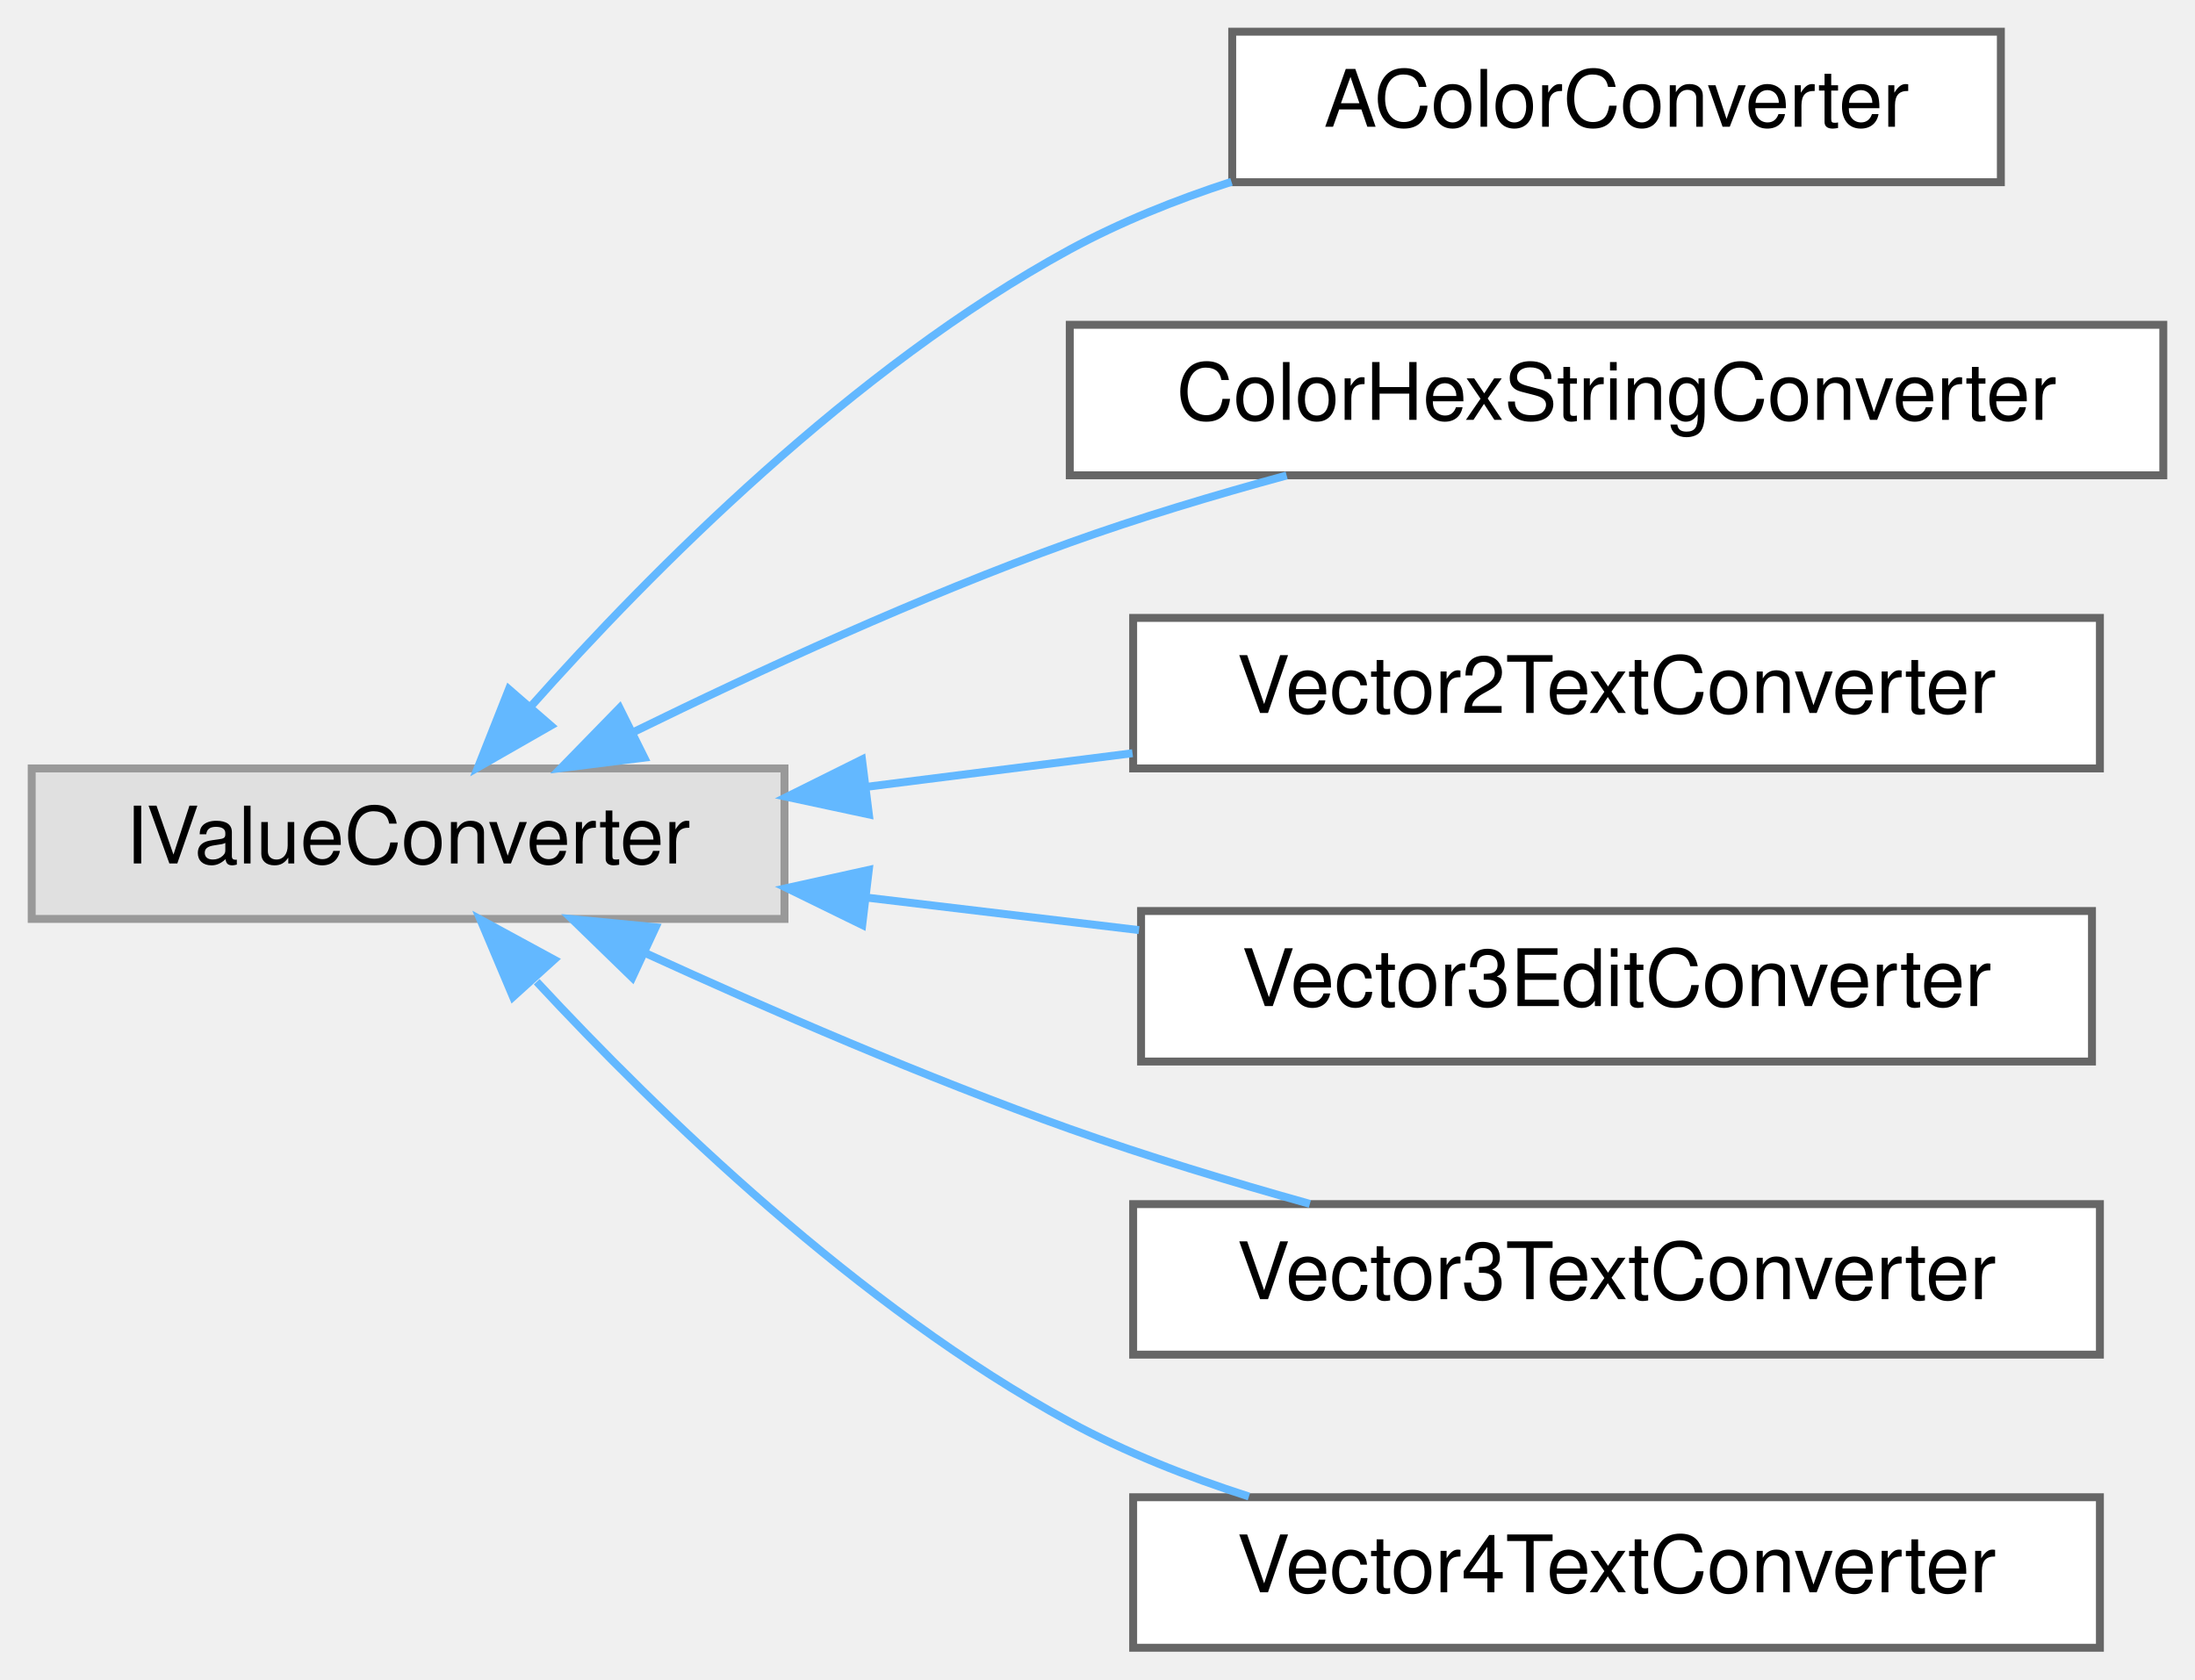
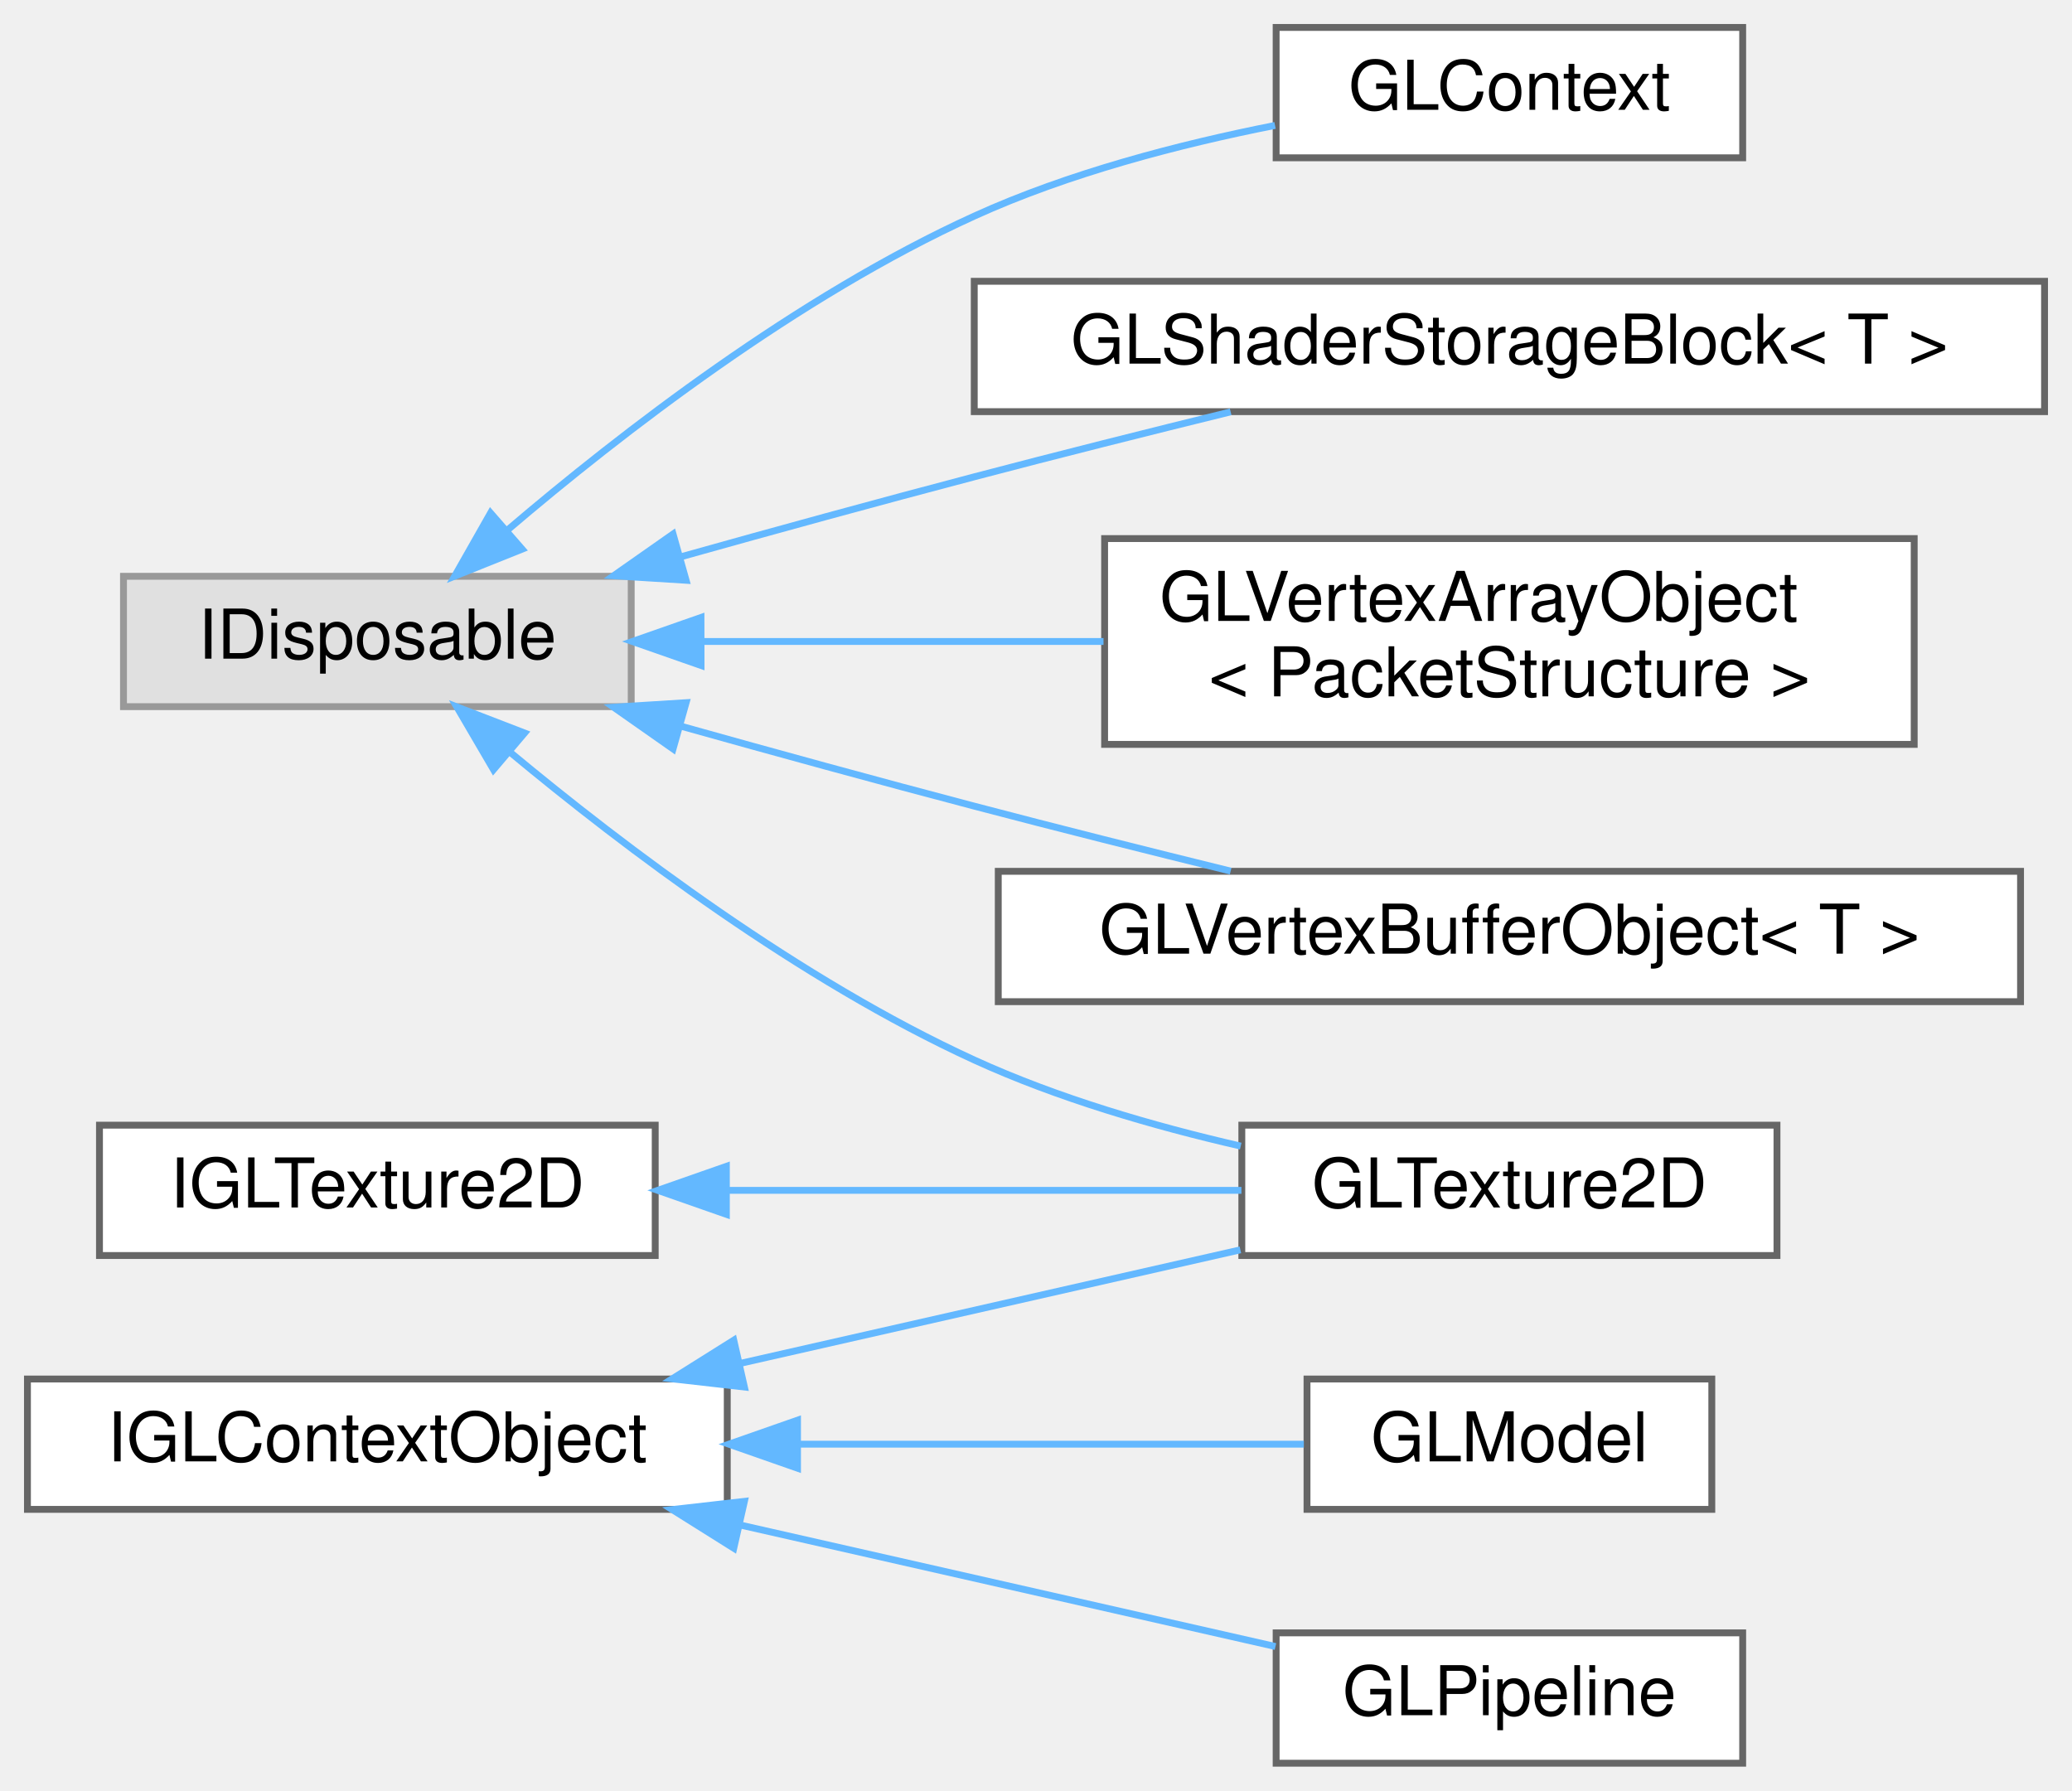
- <svg xmlns="http://www.w3.org/2000/svg" xmlns:xlink="http://www.w3.org/1999/xlink" width="277pt" height="212pt" viewBox="0.00 0.00 277.00 212.00">
-   <g id="graph0" class="graph" transform="scale(1 1) rotate(0) translate(4 208)">
+ <svg xmlns="http://www.w3.org/2000/svg" xmlns:xlink="http://www.w3.org/1999/xlink" width="302pt" height="261pt" viewBox="0.00 0.00 302.00 261.00">
+   <g id="graph0" class="graph" transform="scale(1 1) rotate(0) translate(4 257)">
    <g id="node1" class="node">
      <g id="a_node1">
        <a xlink:title=" ">
-           <polygon fill="#e0e0e0" stroke="#999999" points="95,-111 0,-111 0,-92 95,-92 95,-111" />
-           <text text-anchor="middle" x="47.5" y="-99" font-family="Helvetica,sans-Serif" font-size="10.00">IValueConverter</text>
+           <polygon fill="#e0e0e0" stroke="#999999" points="88,-173 14,-173 14,-154 88,-154 88,-173" />
+           <text text-anchor="middle" x="51" y="-161" font-family="Helvetica,sans-Serif" font-size="10.00">IDisposable</text>
        </a>
      </g>
    </g>
    <g id="node2" class="node">
      <g id="a_node2">
-         <a xlink:href="class_search_a_thing_1_1_open_g_l_1_1_g_u_i_1_1_a_color_converter.html" target="_top" xlink:title="Converter Color to Avalonia.Media.Color.">
-           <polygon fill="white" stroke="#666666" points="248.5,-204 151.5,-204 151.5,-185 248.5,-185 248.5,-204" />
-           <text text-anchor="middle" x="200" y="-192" font-family="Helvetica,sans-Serif" font-size="10.00">AColorConverter</text>
+         <a xlink:href="class_search_a_thing_1_1_open_g_l_1_1_core_1_1_g_l_context.html" target="_top" xlink:title="Gl context object with purpose to:">
+           <polygon fill="white" stroke="#666666" points="250,-253 182,-253 182,-234 250,-234 250,-253" />
+           <text text-anchor="middle" x="216" y="-241" font-family="Helvetica,sans-Serif" font-size="10.00">GLContext</text>
        </a>
      </g>
    </g>
    <g id="edge1" class="edge">
-       <path fill="none" stroke="#63b8ff" d="M62.93,-118.76C78.15,-135.88 103.68,-161.63 131,-176.5 137.33,-179.94 144.35,-182.76 151.41,-185.05" />
-       <polygon fill="#63b8ff" stroke="#63b8ff" points="65.51,-116.4 56.32,-111.14 60.22,-120.99 65.51,-116.4" />
+       <path fill="none" stroke="#63b8ff" d="M70.02,-179.79C86.56,-193.89 112.32,-213.81 138,-225.5 151.74,-231.76 167.89,-235.96 181.84,-238.72" />
+       <polygon fill="#63b8ff" stroke="#63b8ff" points="72.1,-176.96 62.27,-173.02 67.5,-182.23 72.1,-176.96" />
    </g>
    <g id="node3" class="node">
      <g id="a_node3">
-         <a xlink:href="class_search_a_thing_1_1_open_g_l_1_1_g_u_i_1_1_color_hex_string_converter.html" target="_top" xlink:title="Converter Color to hex string.">
-           <polygon fill="white" stroke="#666666" points="269,-167 131,-167 131,-148 269,-148 269,-167" />
-           <text text-anchor="middle" x="200" y="-155" font-family="Helvetica,sans-Serif" font-size="10.00">ColorHexStringConverter</text>
+         <a xlink:href="class_search_a_thing_1_1_open_g_l_1_1_core_1_1_g_l_shader_storage_block.html" target="_top" xlink:title="Manage mapping of given template typed data to gpu memory.">
+           <polygon fill="white" stroke="#666666" points="294,-216 138,-216 138,-197 294,-197 294,-216" />
+           <text text-anchor="middle" x="216" y="-204" font-family="Helvetica,sans-Serif" font-size="10.00">GLShaderStorageBlock&lt; T &gt;</text>
        </a>
      </g>
    </g>
    <g id="edge2" class="edge">
-       <path fill="none" stroke="#63b8ff" d="M75.99,-115.61C91.8,-123.36 112.2,-132.74 131,-139.5 139.73,-142.64 149.27,-145.5 158.37,-147.98" />
-       <polygon fill="#63b8ff" stroke="#63b8ff" points="77.31,-112.36 66.79,-111.04 74.19,-118.63 77.31,-112.36" />
+       <path fill="none" stroke="#63b8ff" d="M95.09,-175.8C108.78,-179.64 124.01,-183.82 138,-187.5 150.12,-190.69 163.35,-194.01 175.37,-196.97" />
+       <polygon fill="#63b8ff" stroke="#63b8ff" points="96,-172.42 85.43,-173.08 94.1,-179.16 96,-172.42" />
    </g>
    <g id="node4" class="node">
      <g id="a_node4">
-         <a xlink:href="class_search_a_thing_1_1_open_g_l_1_1_g_u_i_1_1_vector2_text_converter.html" target="_top" xlink:title="Converter to allow text editing of vector2 components.">
-           <polygon fill="white" stroke="#666666" points="261,-130 139,-130 139,-111 261,-111 261,-130" />
-           <text text-anchor="middle" x="200" y="-118" font-family="Helvetica,sans-Serif" font-size="10.00">Vector2TextConverter</text>
+         <a xlink:href="class_search_a_thing_1_1_open_g_l_1_1_core_1_1_g_l_texture2_d.html" target="_top" xlink:title="Handle reference to gl texture.">
+           <polygon fill="white" stroke="#666666" points="255,-93 177,-93 177,-74 255,-74 255,-93" />
+           <text text-anchor="middle" x="216" y="-81" font-family="Helvetica,sans-Serif" font-size="10.00">GLTexture2D</text>
        </a>
      </g>
    </g>
    <g id="edge3" class="edge">
-       <path fill="none" stroke="#63b8ff" d="M105.22,-108.66C116.23,-110.05 127.81,-111.51 138.92,-112.92" />
-       <polygon fill="#63b8ff" stroke="#63b8ff" points="105.65,-105.19 95.29,-107.41 104.78,-112.13 105.65,-105.19" />
+       <path fill="none" stroke="#63b8ff" d="M70.38,-147.33C86.98,-133.53 112.63,-114.12 138,-102.5 150.14,-96.94 164.14,-92.86 176.84,-89.95" />
+       <polygon fill="#63b8ff" stroke="#63b8ff" points="67.93,-144.82 62.58,-153.97 72.46,-150.16 67.93,-144.82" />
    </g>
    <g id="node5" class="node">
      <g id="a_node5">
-         <a xlink:href="class_search_a_thing_1_1_open_g_l_1_1_g_u_i_1_1_vector3_edit_converter.html" target="_top" xlink:title="Converter that create a Vector3Wrap vector3 wrapper that can be used for interactive editing of vecto...">
-           <polygon fill="white" stroke="#666666" points="260,-93 140,-93 140,-74 260,-74 260,-93" />
-           <text text-anchor="middle" x="200" y="-81" font-family="Helvetica,sans-Serif" font-size="10.00">Vector3EditConverter</text>
+         <a xlink:href="class_search_a_thing_1_1_open_g_l_1_1_core_1_1_g_l_vertex_array_object.html" target="_top" xlink:title="Helper to define and enable Vertex Array Object in order to declare how to access vertex buffer objec...">
+           <polygon fill="white" stroke="#666666" points="275,-178.5 157,-178.5 157,-148.5 275,-148.5 275,-178.5" />
+           <text text-anchor="start" x="165" y="-166.5" font-family="Helvetica,sans-Serif" font-size="10.00">GLVertexArrayObject</text>
+           <text text-anchor="middle" x="216" y="-155.5" font-family="Helvetica,sans-Serif" font-size="10.00">&lt; PacketStructure &gt;</text>
        </a>
      </g>
    </g>
    <g id="edge4" class="edge">
-       <path fill="none" stroke="#63b8ff" d="M105.41,-94.69C116.63,-93.35 128.44,-91.94 139.74,-90.59" />
-       <polygon fill="#63b8ff" stroke="#63b8ff" points="104.81,-91.24 95.29,-95.9 105.64,-98.19 104.81,-91.24" />
+       <path fill="none" stroke="#63b8ff" d="M98.25,-163.5C116.47,-163.5 137.6,-163.5 156.84,-163.5" />
+       <polygon fill="#63b8ff" stroke="#63b8ff" points="98.18,-160 88.17,-163.5 98.17,-167 98.18,-160" />
    </g>
    <g id="node6" class="node">
      <g id="a_node6">
-         <a xlink:href="class_search_a_thing_1_1_open_g_l_1_1_g_u_i_1_1_vector3_text_converter.html" target="_top" xlink:title="Converter to allow text editing of vector3 components.">
-           <polygon fill="white" stroke="#666666" points="261,-56 139,-56 139,-37 261,-37 261,-56" />
-           <text text-anchor="middle" x="200" y="-44" font-family="Helvetica,sans-Serif" font-size="10.00">Vector3TextConverter</text>
+         <a xlink:href="class_search_a_thing_1_1_open_g_l_1_1_core_1_1_g_l_vertex_buffer_object.html" target="_top" xlink:title="Manage mapping of given template typed data to gpu memory.">
+           <polygon fill="white" stroke="#666666" points="290.5,-130 141.5,-130 141.5,-111 290.5,-111 290.5,-130" />
+           <text text-anchor="middle" x="216" y="-118" font-family="Helvetica,sans-Serif" font-size="10.00">GLVertexBufferObject&lt; T &gt;</text>
        </a>
      </g>
    </g>
    <g id="edge5" class="edge">
-       <path fill="none" stroke="#63b8ff" d="M77.35,-87.73C93.01,-80.56 112.83,-71.97 131,-65.5 140.7,-62.05 151.36,-58.81 161.3,-56.03" />
-       <polygon fill="#63b8ff" stroke="#63b8ff" points="75.79,-84.6 68.19,-91.98 78.74,-90.95 75.79,-84.6" />
+       <path fill="none" stroke="#63b8ff" d="M95.09,-151.2C108.78,-147.36 124.01,-143.18 138,-139.5 150.12,-136.31 163.35,-132.99 175.37,-130.03" />
+       <polygon fill="#63b8ff" stroke="#63b8ff" points="94.1,-147.84 85.43,-153.92 96,-154.58 94.1,-147.84" />
    </g>
    <g id="node7" class="node">
      <g id="a_node7">
-         <a xlink:href="class_search_a_thing_1_1_open_g_l_1_1_g_u_i_1_1_vector4_text_converter.html" target="_top" xlink:title="Converter to allow text editing of vector4 components.">
-           <polygon fill="white" stroke="#666666" points="261,-19 139,-19 139,0 261,0 261,-19" />
-           <text text-anchor="middle" x="200" y="-7" font-family="Helvetica,sans-Serif" font-size="10.00">Vector4TextConverter</text>
+         <a xlink:href="interface_search_a_thing_1_1_open_g_l_1_1_core_1_1_i_g_l_context_object.html" target="_top" xlink:title="General inteface for objects that carrier a reference to Gl context.">
+           <polygon fill="white" stroke="#666666" points="102,-56 0,-56 0,-37 102,-37 102,-56" />
+           <text text-anchor="middle" x="51" y="-44" font-family="Helvetica,sans-Serif" font-size="10.00">IGLContextObject</text>
+         </a>
+       </g>
+     </g>
+     <g id="edge8" class="edge">
+       <path fill="none" stroke="#63b8ff" d="M103.86,-58.27C127.52,-63.64 155.05,-69.89 176.79,-74.83" />
+       <polygon fill="#63b8ff" stroke="#63b8ff" points="104.5,-54.83 93.98,-56.03 102.95,-61.66 104.5,-54.83" />
+     </g>
+     <g id="node8" class="node">
+       <g id="a_node8">
+         <a xlink:href="class_search_a_thing_1_1_open_g_l_1_1_core_1_1_g_l_model.html" target="_top" xlink:title="Gl model.">
+           <polygon fill="white" stroke="#666666" points="245.5,-56 186.5,-56 186.5,-37 245.5,-37 245.5,-56" />
+           <text text-anchor="middle" x="216" y="-44" font-family="Helvetica,sans-Serif" font-size="10.00">GLModel</text>
        </a>
      </g>
    </g>
    <g id="edge6" class="edge">
-       <path fill="none" stroke="#63b8ff" d="M63.73,-84.07C79.13,-67.49 104.39,-42.98 131,-28.5 138,-24.69 145.83,-21.59 153.61,-19.09" />
-       <polygon fill="#63b8ff" stroke="#63b8ff" points="60.74,-82.16 56.62,-91.92 65.93,-86.86 60.74,-82.16" />
+       <path fill="none" stroke="#63b8ff" d="M112.44,-46.5C137.61,-46.5 165.65,-46.5 186.04,-46.5" />
+       <polygon fill="#63b8ff" stroke="#63b8ff" points="112.24,-43 102.24,-46.5 112.24,-50 112.24,-43" />
+     </g>
+     <g id="node9" class="node">
+       <g id="a_node9">
+         <a xlink:href="class_search_a_thing_1_1_open_g_l_1_1_core_1_1_g_l_pipeline.html" target="_top" xlink:title="Gl pipeline object.  Contains vertex, geometry and fragment shaders where defined and helper method t...">
+           <polygon fill="white" stroke="#666666" points="250,-19 182,-19 182,0 250,0 250,-19" />
+           <text text-anchor="middle" x="216" y="-7" font-family="Helvetica,sans-Serif" font-size="10.00">GLPipeline</text>
+         </a>
+       </g>
+     </g>
+     <g id="edge7" class="edge">
+       <path fill="none" stroke="#63b8ff" d="M103.89,-34.72C129.45,-28.92 159.5,-22.1 181.9,-17.01" />
+       <polygon fill="#63b8ff" stroke="#63b8ff" points="102.95,-31.34 93.98,-36.97 104.5,-38.17 102.95,-31.34" />
+     </g>
+     <g id="node10" class="node">
+       <g id="a_node10">
+         <a xlink:href="interface_search_a_thing_1_1_open_g_l_1_1_core_1_1_i_g_l_texture2_d.html" target="_top" xlink:title="Interface that describe the object hold a reference to a gl texture 2d.">
+           <polygon fill="white" stroke="#666666" points="91.5,-93 10.5,-93 10.5,-74 91.5,-74 91.5,-93" />
+           <text text-anchor="middle" x="51" y="-81" font-family="Helvetica,sans-Serif" font-size="10.00">IGLTexture2D</text>
+         </a>
+       </g>
+     </g>
+     <g id="edge9" class="edge">
+       <path fill="none" stroke="#63b8ff" d="M101.92,-83.5C126.07,-83.5 154.58,-83.5 176.94,-83.5" />
+       <polygon fill="#63b8ff" stroke="#63b8ff" points="101.87,-80 91.87,-83.5 101.87,-87 101.87,-80" />
    </g>
  </g>
</svg>
